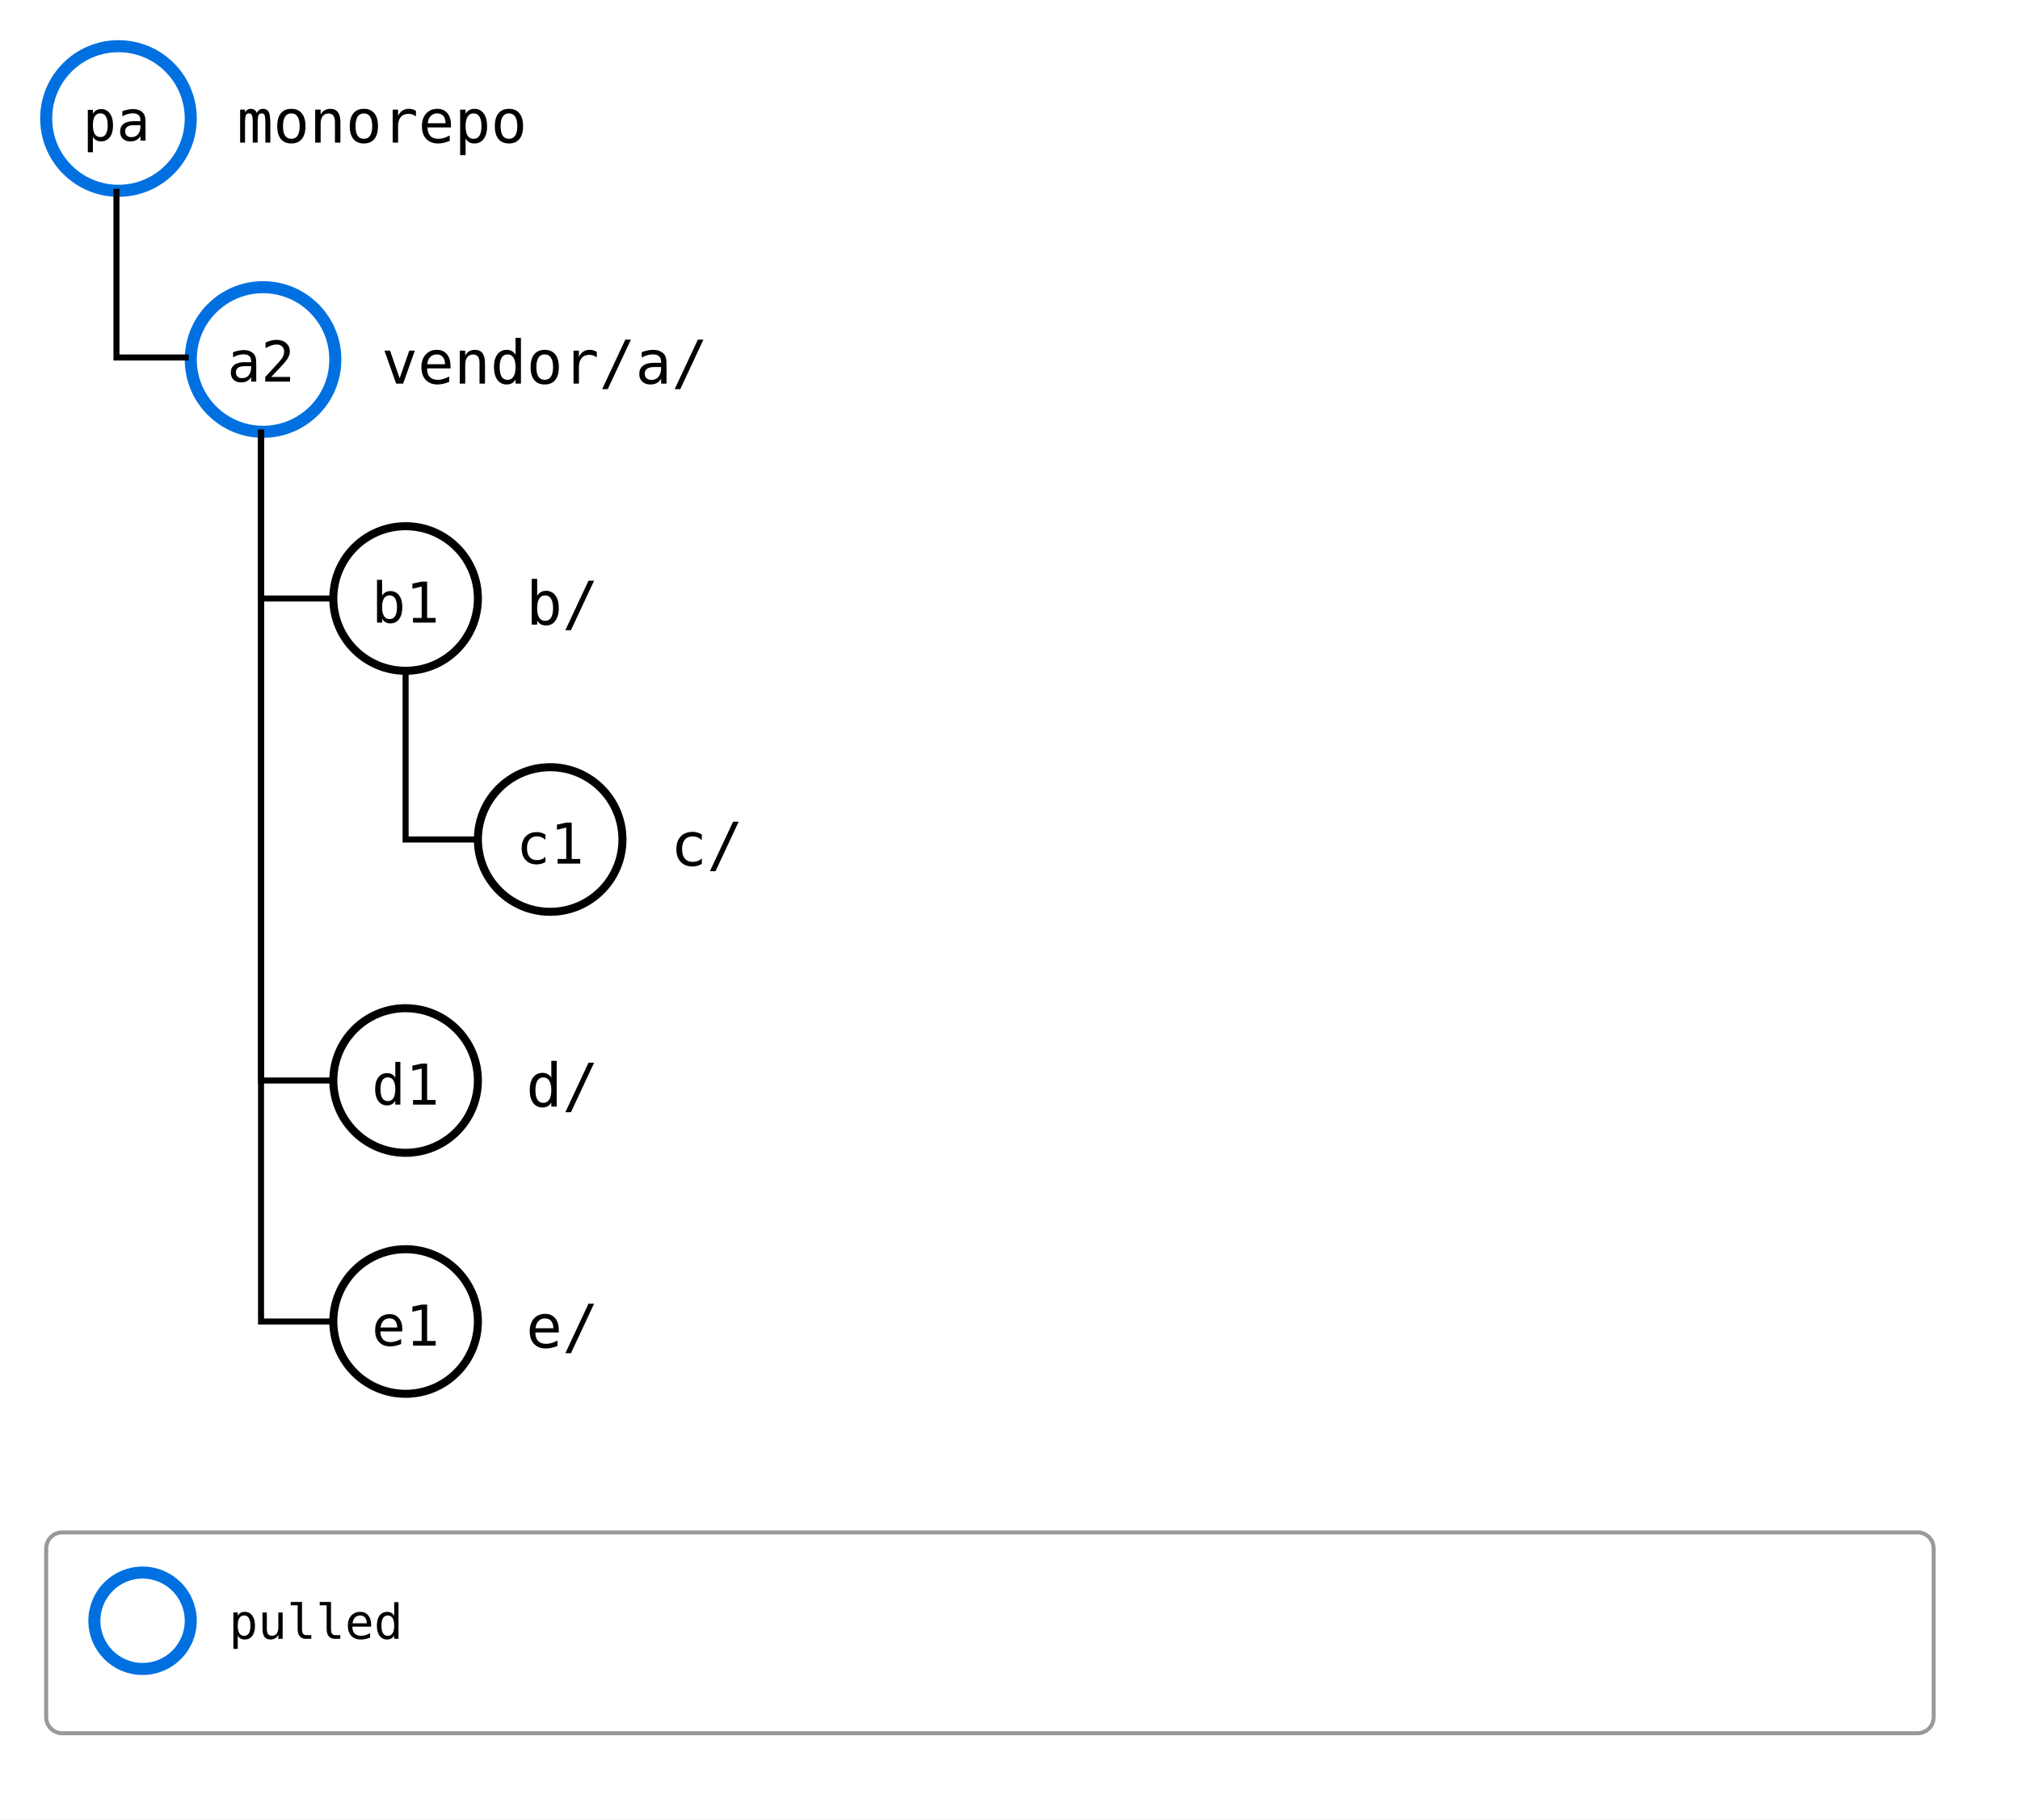
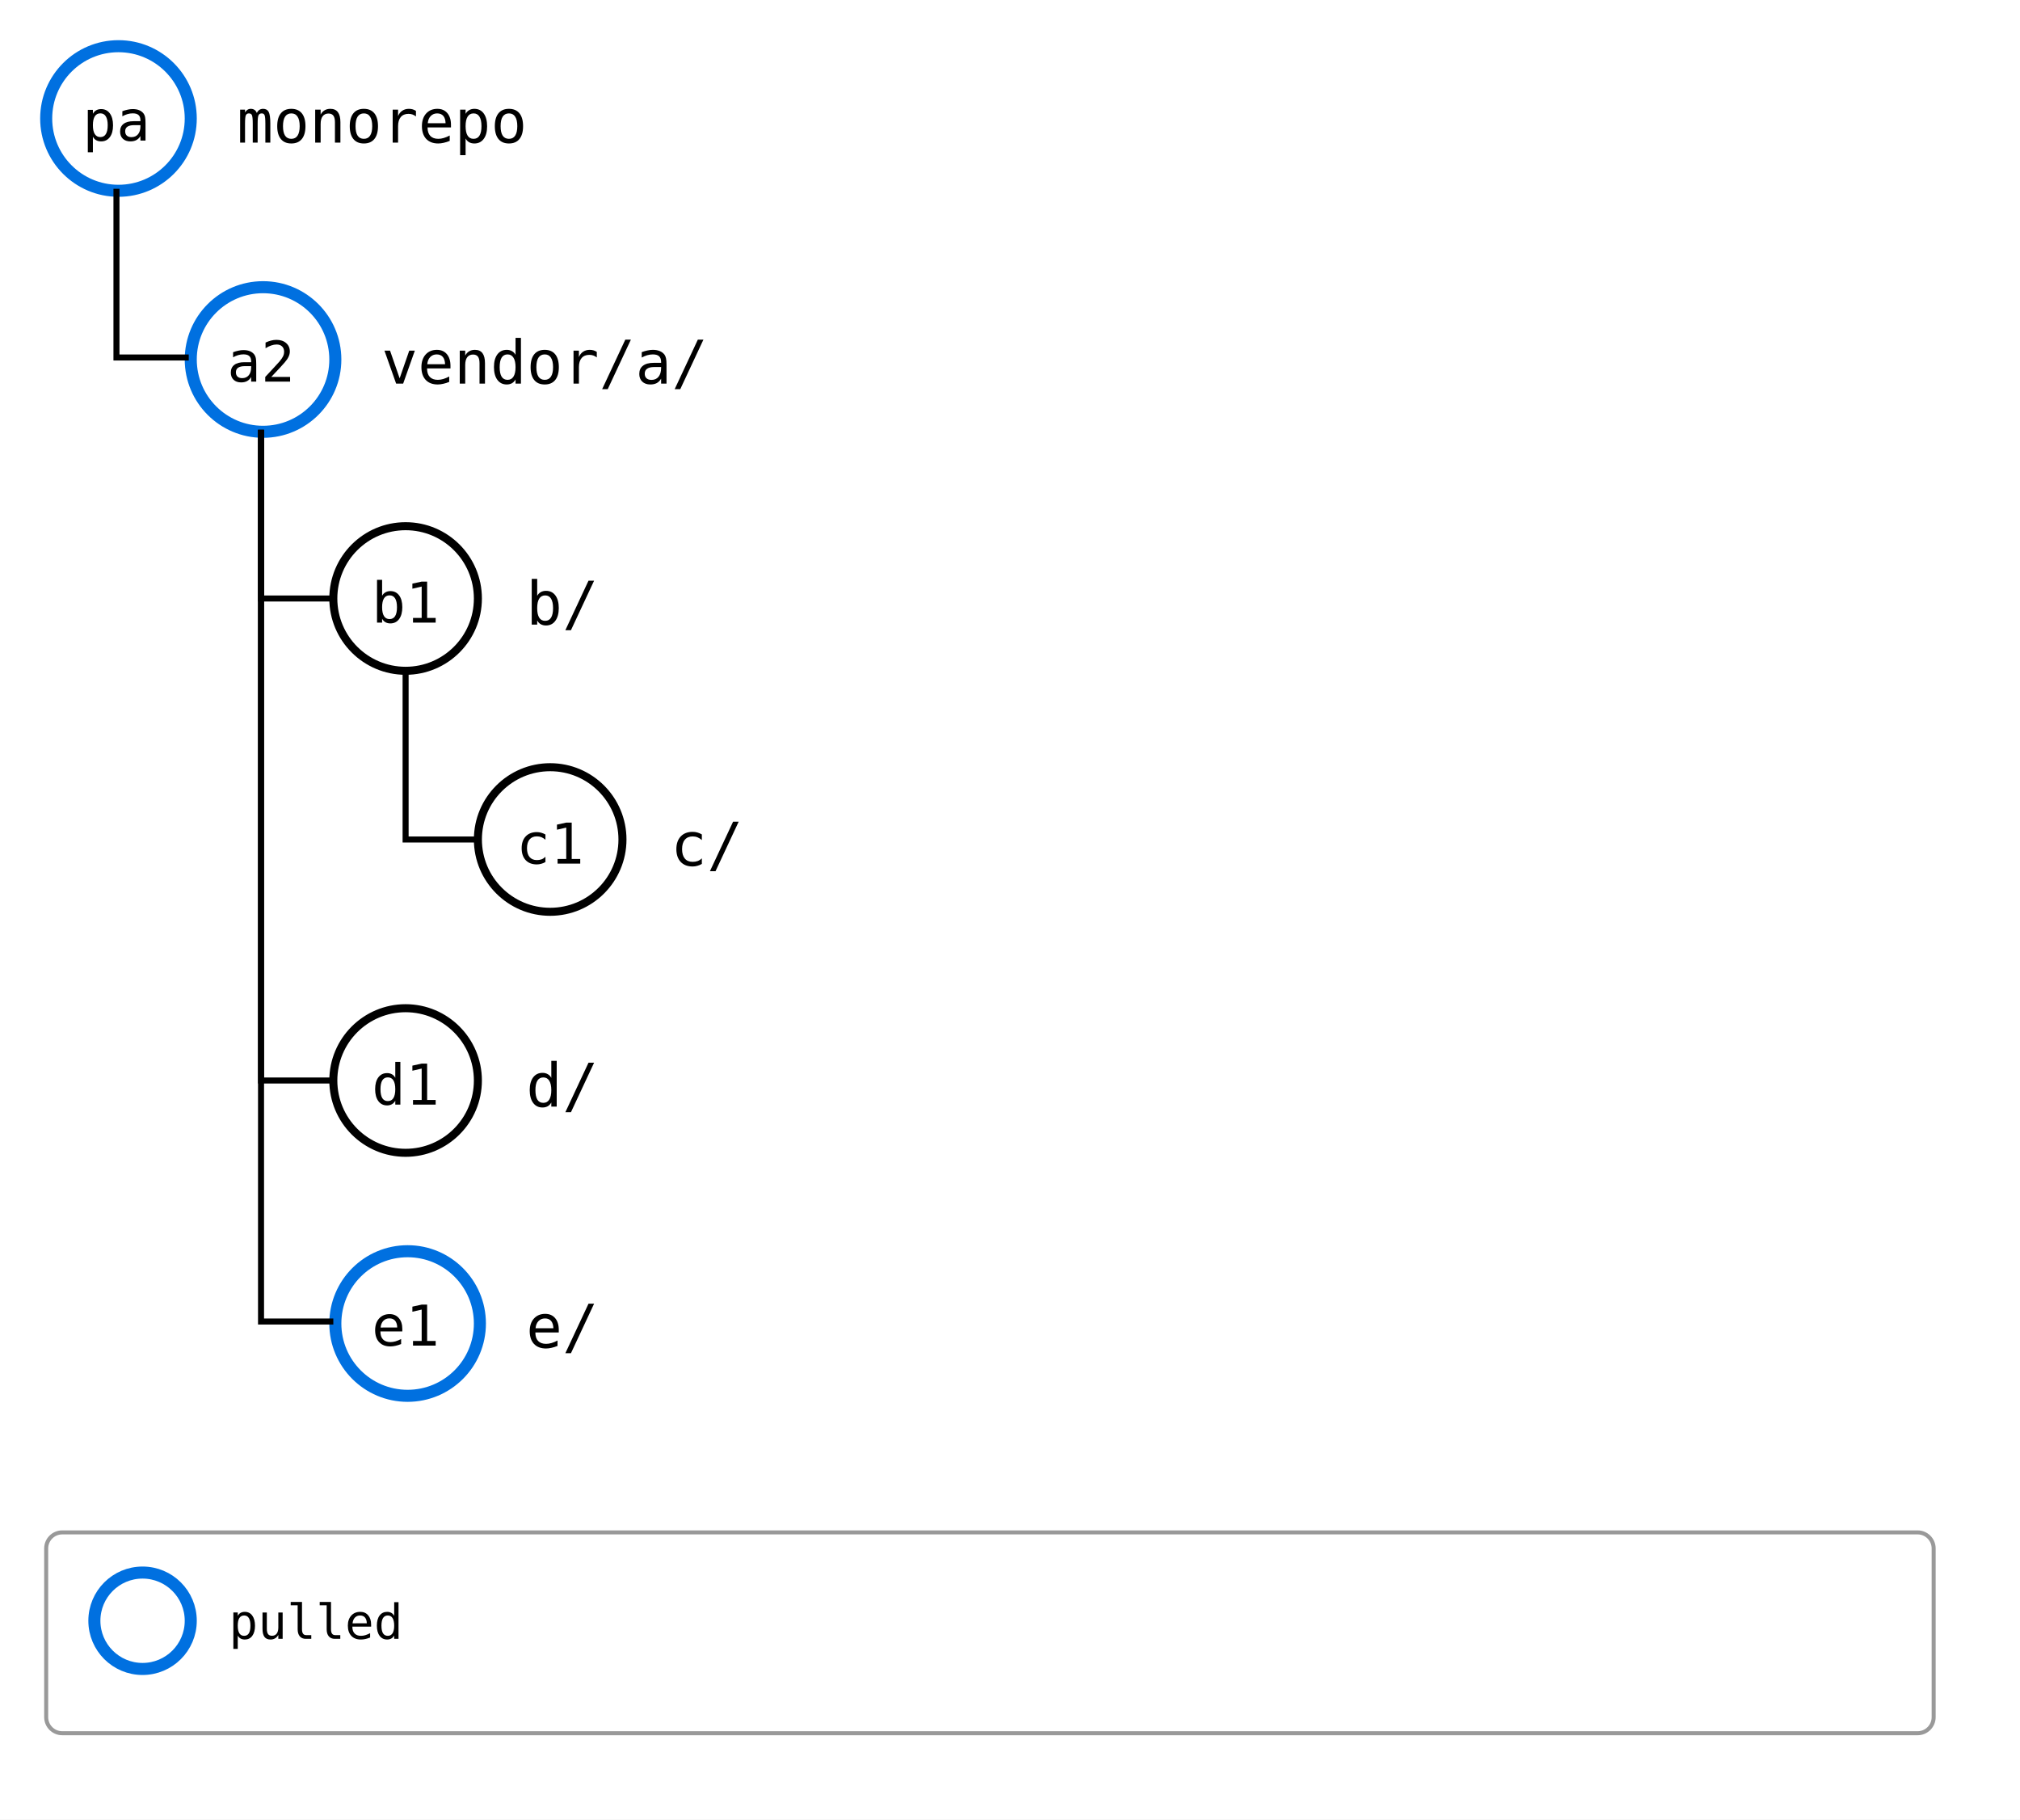
- <svg xmlns="http://www.w3.org/2000/svg" style="background: #ffffff; background-color: light-dark(#ffffff, #121212); color-scheme: light dark;" version="1.1" width="503px" height="453px" viewBox="0 0 503 453" id="ge-svg-1u0GaSMr8B-LfKI1CjlY" content="&lt;mxfile host=&quot;Electron&quot;&gt;&#10;  &lt;diagram name=&quot;tree&quot; id=&quot;tree&quot;&gt;&#10;    &lt;mxGraphModel grid=&quot;0&quot; gridSize=&quot;10&quot; guides=&quot;1&quot; tooltips=&quot;1&quot; connect=&quot;1&quot; arrows=&quot;1&quot; fold=&quot;0&quot; page=&quot;0&quot; pageScale=&quot;1&quot; pageWidth=&quot;850&quot; pageHeight=&quot;1100&quot; background=&quot;#ffffff&quot; math=&quot;0&quot; shadow=&quot;0&quot;&gt;&#10;      &lt;root&gt;&#10;        &lt;mxCell id=&quot;0&quot; /&gt;&#10;        &lt;mxCell id=&quot;1&quot; parent=&quot;0&quot; /&gt;&#10;        &lt;mxCell id=&quot;s0&quot; parent=&quot;1&quot; style=&quot;ellipse;aspect=fixed;strokeWidth=2;fontSize=14;fontFamily=Roboto Mono,monospace;strokeColor=#0070E0;strokeWidth=3;&quot; value=&quot;pa&quot; vertex=&quot;1&quot;&gt;&#10;          &lt;mxGeometry height=&quot;36&quot; width=&quot;36&quot; as=&quot;geometry&quot; /&gt;&#10;        &lt;/mxCell&gt;&#10;        &lt;mxCell id=&quot;f0&quot; parent=&quot;1&quot; style=&quot;text;align=left;verticalAlign=middle;fontSize=15;fontFamily=Roboto Mono,monospace;tree=1;&quot; value=&quot;monorepo&quot; vertex=&quot;1&quot;&gt;&#10;          &lt;mxGeometry height=&quot;36&quot; width=&quot;192&quot; x=&quot;46&quot; as=&quot;geometry&quot; /&gt;&#10;        &lt;/mxCell&gt;&#10;        &lt;mxCell id=&quot;s1&quot; parent=&quot;1&quot; style=&quot;ellipse;aspect=fixed;strokeWidth=2;fontSize=14;fontFamily=Roboto Mono,monospace;strokeColor=#0070E0;strokeWidth=3;&quot; value=&quot;a2&quot; vertex=&quot;1&quot;&gt;&#10;          &lt;mxGeometry height=&quot;36&quot; width=&quot;36&quot; x=&quot;36&quot; y=&quot;60&quot; as=&quot;geometry&quot; /&gt;&#10;        &lt;/mxCell&gt;&#10;        &lt;mxCell id=&quot;f1&quot; parent=&quot;1&quot; style=&quot;text;align=left;verticalAlign=middle;fontSize=15;fontFamily=Roboto Mono,monospace;&quot; value=&quot;vendor/a/&quot; vertex=&quot;1&quot;&gt;&#10;          &lt;mxGeometry height=&quot;36&quot; width=&quot;201&quot; x=&quot;82&quot; y=&quot;60&quot; as=&quot;geometry&quot; /&gt;&#10;        &lt;/mxCell&gt;&#10;        &lt;mxCell id=&quot;s2&quot; parent=&quot;1&quot; style=&quot;ellipse;aspect=fixed;strokeWidth=2;fontSize=14;fontFamily=Roboto Mono,monospace;&quot; value=&quot;b1&quot; vertex=&quot;1&quot;&gt;&#10;          &lt;mxGeometry height=&quot;36&quot; width=&quot;36&quot; x=&quot;72&quot; y=&quot;120&quot; as=&quot;geometry&quot; /&gt;&#10;        &lt;/mxCell&gt;&#10;        &lt;mxCell id=&quot;f2&quot; parent=&quot;1&quot; style=&quot;text;align=left;verticalAlign=middle;fontSize=15;fontFamily=Roboto Mono,monospace;&quot; value=&quot;b/&quot; vertex=&quot;1&quot;&gt;&#10;          &lt;mxGeometry height=&quot;36&quot; width=&quot;138&quot; x=&quot;118&quot; y=&quot;120&quot; as=&quot;geometry&quot; /&gt;&#10;        &lt;/mxCell&gt;&#10;        &lt;mxCell id=&quot;s3&quot; parent=&quot;1&quot; style=&quot;ellipse;aspect=fixed;strokeWidth=2;fontSize=14;fontFamily=Roboto Mono,monospace;&quot; value=&quot;c1&quot; vertex=&quot;1&quot;&gt;&#10;          &lt;mxGeometry height=&quot;36&quot; width=&quot;36&quot; x=&quot;108&quot; y=&quot;180&quot; as=&quot;geometry&quot; /&gt;&#10;        &lt;/mxCell&gt;&#10;        &lt;mxCell id=&quot;f3&quot; parent=&quot;1&quot; style=&quot;text;align=left;verticalAlign=middle;fontSize=15;fontFamily=Roboto Mono,monospace;&quot; value=&quot;c/&quot; vertex=&quot;1&quot;&gt;&#10;          &lt;mxGeometry height=&quot;36&quot; width=&quot;138&quot; x=&quot;154&quot; y=&quot;180&quot; as=&quot;geometry&quot; /&gt;&#10;        &lt;/mxCell&gt;&#10;        &lt;mxCell id=&quot;s4&quot; parent=&quot;1&quot; style=&quot;ellipse;aspect=fixed;strokeWidth=2;fontSize=14;fontFamily=Roboto Mono,monospace;&quot; value=&quot;d1&quot; vertex=&quot;1&quot;&gt;&#10;          &lt;mxGeometry height=&quot;36&quot; width=&quot;36&quot; x=&quot;72&quot; y=&quot;240&quot; as=&quot;geometry&quot; /&gt;&#10;        &lt;/mxCell&gt;&#10;        &lt;mxCell id=&quot;f4&quot; parent=&quot;1&quot; style=&quot;text;align=left;verticalAlign=middle;fontSize=15;fontFamily=Roboto Mono,monospace;&quot; value=&quot;d/&quot; vertex=&quot;1&quot;&gt;&#10;          &lt;mxGeometry height=&quot;36&quot; width=&quot;138&quot; x=&quot;118&quot; y=&quot;240&quot; as=&quot;geometry&quot; /&gt;&#10;        &lt;/mxCell&gt;&#10;        &lt;mxCell id=&quot;s5&quot; parent=&quot;1&quot; style=&quot;ellipse;aspect=fixed;strokeWidth=2;fontSize=14;fontFamily=Roboto Mono,monospace;&quot; value=&quot;e1&quot; vertex=&quot;1&quot;&gt;&#10;          &lt;mxGeometry height=&quot;36&quot; width=&quot;36&quot; x=&quot;72&quot; y=&quot;300&quot; as=&quot;geometry&quot; /&gt;&#10;        &lt;/mxCell&gt;&#10;        &lt;mxCell id=&quot;f5&quot; parent=&quot;1&quot; style=&quot;text;align=left;verticalAlign=middle;fontSize=15;fontFamily=Roboto Mono,monospace;&quot; value=&quot;e/&quot; vertex=&quot;1&quot;&gt;&#10;          &lt;mxGeometry height=&quot;36&quot; width=&quot;138&quot; x=&quot;118&quot; y=&quot;300&quot; as=&quot;geometry&quot; /&gt;&#10;        &lt;/mxCell&gt;&#10;        &lt;mxCell id=&quot;legend&quot; parent=&quot;1&quot; style=&quot;rounded=1;arcSize=8;fillColor=none;strokeColor=#999999;strokeWidth=1;legend=1;&quot; value=&quot;&quot; vertex=&quot;1&quot;&gt;&#10;          &lt;mxGeometry height=&quot;50&quot; width=&quot;470&quot; y=&quot;370&quot; as=&quot;geometry&quot; /&gt;&#10;        &lt;/mxCell&gt;&#10;        &lt;mxCell id=&quot;lg0&quot; parent=&quot;legend&quot; style=&quot;ellipse;aspect=fixed;strokeWidth=2;strokeColor=#0070E0;strokeWidth=3;&quot; value=&quot;&quot; vertex=&quot;1&quot;&gt;&#10;          &lt;mxGeometry height=&quot;24&quot; width=&quot;24&quot; x=&quot;12&quot; y=&quot;10&quot; as=&quot;geometry&quot; /&gt;&#10;        &lt;/mxCell&gt;&#10;        &lt;mxCell id=&quot;lt0&quot; parent=&quot;legend&quot; style=&quot;text;align=left;verticalAlign=middle;fontSize=12;fontFamily=Roboto Mono,monospace;&quot; value=&quot;pulled&quot; vertex=&quot;1&quot;&gt;&#10;          &lt;mxGeometry height=&quot;28&quot; width=&quot;190&quot; x=&quot;44&quot; y=&quot;8&quot; as=&quot;geometry&quot; /&gt;&#10;        &lt;/mxCell&gt;&#10;        &lt;mxCell id=&quot;c1&quot; edge=&quot;1&quot; parent=&quot;1&quot; source=&quot;s0&quot; style=&quot;endArrow=none;strokeWidth=1.5;edgeStyle=orthogonalEdgeStyle;rounded=0;exitX=0.5;exitY=1;exitDx=0;exitDy=0;entryX=0;entryY=0.5;entryDx=0;entryDy=0;&quot; target=&quot;s1&quot;&gt;&#10;          &lt;mxGeometry relative=&quot;1&quot; as=&quot;geometry&quot; /&gt;&#10;        &lt;/mxCell&gt;&#10;        &lt;mxCell id=&quot;c2&quot; edge=&quot;1&quot; parent=&quot;1&quot; source=&quot;s1&quot; style=&quot;endArrow=none;strokeWidth=1.5;edgeStyle=orthogonalEdgeStyle;rounded=0;exitX=0.5;exitY=1;exitDx=0;exitDy=0;entryX=0;entryY=0.5;entryDx=0;entryDy=0;&quot; target=&quot;s2&quot;&gt;&#10;          &lt;mxGeometry relative=&quot;1&quot; as=&quot;geometry&quot; /&gt;&#10;        &lt;/mxCell&gt;&#10;        &lt;mxCell id=&quot;c3&quot; edge=&quot;1&quot; parent=&quot;1&quot; source=&quot;s2&quot; style=&quot;endArrow=none;strokeWidth=1.5;edgeStyle=orthogonalEdgeStyle;rounded=0;exitX=0.5;exitY=1;exitDx=0;exitDy=0;entryX=0;entryY=0.5;entryDx=0;entryDy=0;&quot; target=&quot;s3&quot;&gt;&#10;          &lt;mxGeometry relative=&quot;1&quot; as=&quot;geometry&quot; /&gt;&#10;        &lt;/mxCell&gt;&#10;        &lt;mxCell id=&quot;c4&quot; edge=&quot;1&quot; parent=&quot;1&quot; source=&quot;s1&quot; style=&quot;endArrow=none;strokeWidth=1.5;edgeStyle=orthogonalEdgeStyle;rounded=0;exitX=0.5;exitY=1;exitDx=0;exitDy=0;entryX=0;entryY=0.5;entryDx=0;entryDy=0;&quot; target=&quot;s4&quot;&gt;&#10;          &lt;mxGeometry relative=&quot;1&quot; as=&quot;geometry&quot; /&gt;&#10;        &lt;/mxCell&gt;&#10;        &lt;mxCell id=&quot;c5&quot; edge=&quot;1&quot; parent=&quot;1&quot; source=&quot;s1&quot; style=&quot;endArrow=none;strokeWidth=1.5;edgeStyle=orthogonalEdgeStyle;rounded=0;exitX=0.5;exitY=1;exitDx=0;exitDy=0;entryX=0;entryY=0.5;entryDx=0;entryDy=0;&quot; target=&quot;s5&quot;&gt;&#10;          &lt;mxGeometry relative=&quot;1&quot; as=&quot;geometry&quot; /&gt;&#10;        &lt;/mxCell&gt;&#10;      &lt;/root&gt;&#10;    &lt;/mxGraphModel&gt;&#10;  &lt;/diagram&gt;&#10;&lt;/mxfile&gt;&#10;">
-   <style type="text/css">@supports (color: light-dark(#000, #fff)) { #ge-svg-1u0GaSMr8B-LfKI1CjlY { --ge-adaptive-bg: light-dark(#ffffff, var(--ge-dark-color, #121212)); } }</style>
+ <svg xmlns="http://www.w3.org/2000/svg" style="background: #ffffff; background-color: light-dark(#ffffff, #121212); color-scheme: light dark;" version="1.1" width="503px" height="453px" viewBox="0 0 503 453" id="ge-svg-9s9FrfUCXz1VsuG_W84y" content="&lt;mxfile host=&quot;Electron&quot;&gt;&#10;  &lt;diagram name=&quot;tree&quot; id=&quot;tree&quot;&gt;&#10;    &lt;mxGraphModel dx=&quot;-258&quot; dy=&quot;-116&quot; grid=&quot;0&quot; gridSize=&quot;10&quot; guides=&quot;1&quot; tooltips=&quot;1&quot; connect=&quot;1&quot; arrows=&quot;1&quot; fold=&quot;0&quot; page=&quot;0&quot; pageScale=&quot;1&quot; pageWidth=&quot;850&quot; pageHeight=&quot;1100&quot; background=&quot;#ffffff&quot; math=&quot;0&quot; shadow=&quot;0&quot;&gt;&#10;      &lt;root&gt;&#10;        &lt;mxCell id=&quot;0&quot; /&gt;&#10;        &lt;mxCell id=&quot;1&quot; parent=&quot;0&quot; /&gt;&#10;        &lt;mxCell id=&quot;s0&quot; parent=&quot;1&quot; style=&quot;ellipse;aspect=fixed;strokeWidth=2;fontSize=14;fontFamily=Roboto Mono,monospace;strokeColor=#0070E0;strokeWidth=3;&quot; value=&quot;pa&quot; vertex=&quot;1&quot;&gt;&#10;          &lt;mxGeometry height=&quot;36&quot; width=&quot;36&quot; as=&quot;geometry&quot; /&gt;&#10;        &lt;/mxCell&gt;&#10;        &lt;mxCell id=&quot;f0&quot; parent=&quot;1&quot; style=&quot;text;align=left;verticalAlign=middle;fontSize=15;fontFamily=Roboto Mono,monospace;tree=1;&quot; value=&quot;monorepo&quot; vertex=&quot;1&quot;&gt;&#10;          &lt;mxGeometry height=&quot;36&quot; width=&quot;192&quot; x=&quot;46&quot; as=&quot;geometry&quot; /&gt;&#10;        &lt;/mxCell&gt;&#10;        &lt;mxCell id=&quot;s1&quot; parent=&quot;1&quot; style=&quot;ellipse;aspect=fixed;strokeWidth=2;fontSize=14;fontFamily=Roboto Mono,monospace;strokeColor=#0070E0;strokeWidth=3;&quot; value=&quot;a2&quot; vertex=&quot;1&quot;&gt;&#10;          &lt;mxGeometry height=&quot;36&quot; width=&quot;36&quot; x=&quot;36&quot; y=&quot;60&quot; as=&quot;geometry&quot; /&gt;&#10;        &lt;/mxCell&gt;&#10;        &lt;mxCell id=&quot;f1&quot; parent=&quot;1&quot; style=&quot;text;align=left;verticalAlign=middle;fontSize=15;fontFamily=Roboto Mono,monospace;&quot; value=&quot;vendor/a/&quot; vertex=&quot;1&quot;&gt;&#10;          &lt;mxGeometry height=&quot;36&quot; width=&quot;201&quot; x=&quot;82&quot; y=&quot;60&quot; as=&quot;geometry&quot; /&gt;&#10;        &lt;/mxCell&gt;&#10;        &lt;mxCell id=&quot;s2&quot; parent=&quot;1&quot; style=&quot;ellipse;aspect=fixed;strokeWidth=2;fontSize=14;fontFamily=Roboto Mono,monospace;&quot; value=&quot;b1&quot; vertex=&quot;1&quot;&gt;&#10;          &lt;mxGeometry height=&quot;36&quot; width=&quot;36&quot; x=&quot;72&quot; y=&quot;120&quot; as=&quot;geometry&quot; /&gt;&#10;        &lt;/mxCell&gt;&#10;        &lt;mxCell id=&quot;f2&quot; parent=&quot;1&quot; style=&quot;text;align=left;verticalAlign=middle;fontSize=15;fontFamily=Roboto Mono,monospace;&quot; value=&quot;b/&quot; vertex=&quot;1&quot;&gt;&#10;          &lt;mxGeometry height=&quot;36&quot; width=&quot;138&quot; x=&quot;118&quot; y=&quot;120&quot; as=&quot;geometry&quot; /&gt;&#10;        &lt;/mxCell&gt;&#10;        &lt;mxCell id=&quot;s3&quot; parent=&quot;1&quot; style=&quot;ellipse;aspect=fixed;strokeWidth=2;fontSize=14;fontFamily=Roboto Mono,monospace;&quot; value=&quot;c1&quot; vertex=&quot;1&quot;&gt;&#10;          &lt;mxGeometry height=&quot;36&quot; width=&quot;36&quot; x=&quot;108&quot; y=&quot;180&quot; as=&quot;geometry&quot; /&gt;&#10;        &lt;/mxCell&gt;&#10;        &lt;mxCell id=&quot;f3&quot; parent=&quot;1&quot; style=&quot;text;align=left;verticalAlign=middle;fontSize=15;fontFamily=Roboto Mono,monospace;&quot; value=&quot;c/&quot; vertex=&quot;1&quot;&gt;&#10;          &lt;mxGeometry height=&quot;36&quot; width=&quot;138&quot; x=&quot;154&quot; y=&quot;180&quot; as=&quot;geometry&quot; /&gt;&#10;        &lt;/mxCell&gt;&#10;        &lt;mxCell id=&quot;s4&quot; parent=&quot;1&quot; style=&quot;ellipse;aspect=fixed;strokeWidth=2;fontSize=14;fontFamily=Roboto Mono,monospace;&quot; value=&quot;d1&quot; vertex=&quot;1&quot;&gt;&#10;          &lt;mxGeometry height=&quot;36&quot; width=&quot;36&quot; x=&quot;72&quot; y=&quot;240&quot; as=&quot;geometry&quot; /&gt;&#10;        &lt;/mxCell&gt;&#10;        &lt;mxCell id=&quot;f4&quot; parent=&quot;1&quot; style=&quot;text;align=left;verticalAlign=middle;fontSize=15;fontFamily=Roboto Mono,monospace;&quot; value=&quot;d/&quot; vertex=&quot;1&quot;&gt;&#10;          &lt;mxGeometry height=&quot;36&quot; width=&quot;138&quot; x=&quot;118&quot; y=&quot;240&quot; as=&quot;geometry&quot; /&gt;&#10;        &lt;/mxCell&gt;&#10;        &lt;mxCell id=&quot;s5&quot; parent=&quot;1&quot; style=&quot;ellipse;aspect=fixed;strokeWidth=2;fontSize=14;fontFamily=Roboto Mono,monospace;strokeColor=#0070E0;strokeWidth=3;&quot; value=&quot;e1&quot; vertex=&quot;1&quot;&gt;&#10;          &lt;mxGeometry height=&quot;36&quot; width=&quot;36&quot; x=&quot;72&quot; y=&quot;300&quot; as=&quot;geometry&quot; /&gt;&#10;        &lt;/mxCell&gt;&#10;        &lt;mxCell id=&quot;f5&quot; parent=&quot;1&quot; style=&quot;text;align=left;verticalAlign=middle;fontSize=15;fontFamily=Roboto Mono,monospace;&quot; value=&quot;e/&quot; vertex=&quot;1&quot;&gt;&#10;          &lt;mxGeometry height=&quot;36&quot; width=&quot;138&quot; x=&quot;118&quot; y=&quot;300&quot; as=&quot;geometry&quot; /&gt;&#10;        &lt;/mxCell&gt;&#10;        &lt;mxCell id=&quot;legend&quot; parent=&quot;1&quot; style=&quot;rounded=1;arcSize=8;fillColor=none;strokeColor=#999999;strokeWidth=1;legend=1;&quot; value=&quot;&quot; vertex=&quot;1&quot;&gt;&#10;          &lt;mxGeometry height=&quot;50&quot; width=&quot;470&quot; y=&quot;370&quot; as=&quot;geometry&quot; /&gt;&#10;        &lt;/mxCell&gt;&#10;        &lt;mxCell id=&quot;lg0&quot; parent=&quot;legend&quot; style=&quot;ellipse;aspect=fixed;strokeWidth=2;strokeColor=#0070E0;strokeWidth=3;&quot; value=&quot;&quot; vertex=&quot;1&quot;&gt;&#10;          &lt;mxGeometry height=&quot;24&quot; width=&quot;24&quot; x=&quot;12&quot; y=&quot;10&quot; as=&quot;geometry&quot; /&gt;&#10;        &lt;/mxCell&gt;&#10;        &lt;mxCell id=&quot;lt0&quot; parent=&quot;legend&quot; style=&quot;text;align=left;verticalAlign=middle;fontSize=12;fontFamily=Roboto Mono,monospace;&quot; value=&quot;pulled&quot; vertex=&quot;1&quot;&gt;&#10;          &lt;mxGeometry height=&quot;28&quot; width=&quot;190&quot; x=&quot;44&quot; y=&quot;8&quot; as=&quot;geometry&quot; /&gt;&#10;        &lt;/mxCell&gt;&#10;        &lt;mxCell id=&quot;c1&quot; edge=&quot;1&quot; parent=&quot;1&quot; source=&quot;s0&quot; style=&quot;endArrow=none;strokeWidth=1.5;edgeStyle=orthogonalEdgeStyle;rounded=0;exitX=0.5;exitY=1;exitDx=0;exitDy=0;entryX=0;entryY=0.5;entryDx=0;entryDy=0;&quot; target=&quot;s1&quot;&gt;&#10;          &lt;mxGeometry relative=&quot;1&quot; as=&quot;geometry&quot; /&gt;&#10;        &lt;/mxCell&gt;&#10;        &lt;mxCell id=&quot;c2&quot; edge=&quot;1&quot; parent=&quot;1&quot; source=&quot;s1&quot; style=&quot;endArrow=none;strokeWidth=1.5;edgeStyle=orthogonalEdgeStyle;rounded=0;exitX=0.5;exitY=1;exitDx=0;exitDy=0;entryX=0;entryY=0.5;entryDx=0;entryDy=0;&quot; target=&quot;s2&quot;&gt;&#10;          &lt;mxGeometry relative=&quot;1&quot; as=&quot;geometry&quot; /&gt;&#10;        &lt;/mxCell&gt;&#10;        &lt;mxCell id=&quot;c3&quot; edge=&quot;1&quot; parent=&quot;1&quot; source=&quot;s2&quot; style=&quot;endArrow=none;strokeWidth=1.5;edgeStyle=orthogonalEdgeStyle;rounded=0;exitX=0.5;exitY=1;exitDx=0;exitDy=0;entryX=0;entryY=0.5;entryDx=0;entryDy=0;&quot; target=&quot;s3&quot;&gt;&#10;          &lt;mxGeometry relative=&quot;1&quot; as=&quot;geometry&quot; /&gt;&#10;        &lt;/mxCell&gt;&#10;        &lt;mxCell id=&quot;c4&quot; edge=&quot;1&quot; parent=&quot;1&quot; source=&quot;s1&quot; style=&quot;endArrow=none;strokeWidth=1.5;edgeStyle=orthogonalEdgeStyle;rounded=0;exitX=0.5;exitY=1;exitDx=0;exitDy=0;entryX=0;entryY=0.5;entryDx=0;entryDy=0;&quot; target=&quot;s4&quot;&gt;&#10;          &lt;mxGeometry relative=&quot;1&quot; as=&quot;geometry&quot; /&gt;&#10;        &lt;/mxCell&gt;&#10;        &lt;mxCell id=&quot;c5&quot; edge=&quot;1&quot; parent=&quot;1&quot; source=&quot;s1&quot; style=&quot;endArrow=none;strokeWidth=1.5;edgeStyle=orthogonalEdgeStyle;rounded=0;exitX=0.5;exitY=1;exitDx=0;exitDy=0;entryX=0;entryY=0.5;entryDx=0;entryDy=0;&quot; target=&quot;s5&quot;&gt;&#10;          &lt;mxGeometry relative=&quot;1&quot; as=&quot;geometry&quot; /&gt;&#10;        &lt;/mxCell&gt;&#10;      &lt;/root&gt;&#10;    &lt;/mxGraphModel&gt;&#10;  &lt;/diagram&gt;&#10;&lt;/mxfile&gt;&#10;">
+   <style type="text/css">@supports (color: light-dark(#000, #fff)) { #ge-svg-9s9FrfUCXz1VsuG_W84y { --ge-adaptive-bg: light-dark(#ffffff, var(--ge-dark-color, #121212)); } }</style>
  <defs />
  <rect fill="#ffffff" width="100%" height="100%" x="0" y="0" style="fill: light-dark(rgb(255, 255, 255), rgb(18, 18, 18));" />
  <g>
    <g data-cell-id="0">
      <g data-cell-id="1">
        <g data-cell-id="s0">
          <g transform="translate(0.5,0.5)">
            <ellipse cx="29" cy="29" rx="18" ry="18" fill="#ffffff" stroke="#0070e0" stroke-width="3" pointer-events="all" style="fill: var(--ge-adaptive-bg, #ffffff); stroke: light-dark(rgb(0, 112, 224), rgb(72, 168, 255));" />
          </g>
          <g>
            <g fill="#000000" font-family="'Roboto Mono', monospace" text-anchor="middle" font-size="14px" style="fill: light-dark(rgb(0, 0, 0), rgb(255, 255, 255));">
              <text x="29" y="35">pa</text>
            </g>
          </g>
        </g>
        <g data-cell-id="f0">
          <g>
            <rect x="57" y="11" width="192" height="36" fill="none" stroke="none" pointer-events="all" />
          </g>
          <g>
            <g fill="#000000" font-family="'Roboto Mono', monospace" text-anchor="start" font-size="15px" style="fill: light-dark(rgb(0, 0, 0), rgb(255, 255, 255));">
              <text x="59" y="35.5">monorepo</text>
            </g>
          </g>
        </g>
        <g data-cell-id="s1">
          <g transform="translate(0.5,0.5)">
            <ellipse cx="65" cy="89" rx="18" ry="18" fill="#ffffff" stroke="#0070e0" stroke-width="3" pointer-events="all" style="fill: var(--ge-adaptive-bg, #ffffff); stroke: light-dark(rgb(0, 112, 224), rgb(72, 168, 255));" />
          </g>
          <g>
            <g fill="#000000" font-family="'Roboto Mono', monospace" text-anchor="middle" font-size="14px" style="fill: light-dark(rgb(0, 0, 0), rgb(255, 255, 255));">
              <text x="65" y="95">a2</text>
            </g>
          </g>
        </g>
        <g data-cell-id="f1">
          <g>
            <rect x="93" y="71" width="201" height="36" fill="none" stroke="none" pointer-events="all" />
          </g>
          <g>
            <g fill="#000000" font-family="'Roboto Mono', monospace" text-anchor="start" font-size="15px" style="fill: light-dark(rgb(0, 0, 0), rgb(255, 255, 255));">
              <text x="95" y="95.5">vendor/a/</text>
            </g>
          </g>
        </g>
        <g data-cell-id="s2">
          <g>
            <ellipse cx="101" cy="149" rx="18" ry="18" fill="#ffffff" stroke="#000000" stroke-width="2" pointer-events="all" style="fill: var(--ge-adaptive-bg, #ffffff); stroke: light-dark(rgb(0, 0, 0), rgb(255, 255, 255));" />
          </g>
          <g>
            <g fill="#000000" font-family="'Roboto Mono', monospace" text-anchor="middle" font-size="14px" style="fill: light-dark(rgb(0, 0, 0), rgb(255, 255, 255));">
              <text x="101" y="155">b1</text>
            </g>
          </g>
        </g>
        <g data-cell-id="f2">
          <g>
            <rect x="129" y="131" width="138" height="36" fill="none" stroke="none" pointer-events="all" />
          </g>
          <g>
            <g fill="#000000" font-family="'Roboto Mono', monospace" text-anchor="start" font-size="15px" style="fill: light-dark(rgb(0, 0, 0), rgb(255, 255, 255));">
              <text x="131" y="155.5">b/</text>
            </g>
          </g>
        </g>
        <g data-cell-id="s3">
          <g>
            <ellipse cx="137" cy="209" rx="18" ry="18" fill="#ffffff" stroke="#000000" stroke-width="2" pointer-events="all" style="fill: var(--ge-adaptive-bg, #ffffff); stroke: light-dark(rgb(0, 0, 0), rgb(255, 255, 255));" />
          </g>
          <g>
            <g fill="#000000" font-family="'Roboto Mono', monospace" text-anchor="middle" font-size="14px" style="fill: light-dark(rgb(0, 0, 0), rgb(255, 255, 255));">
              <text x="137" y="215">c1</text>
            </g>
          </g>
        </g>
        <g data-cell-id="f3">
          <g>
            <rect x="165" y="191" width="138" height="36" fill="none" stroke="none" pointer-events="all" />
          </g>
          <g>
            <g fill="#000000" font-family="'Roboto Mono', monospace" text-anchor="start" font-size="15px" style="fill: light-dark(rgb(0, 0, 0), rgb(255, 255, 255));">
              <text x="167" y="215.5">c/</text>
            </g>
          </g>
        </g>
        <g data-cell-id="s4">
          <g>
            <ellipse cx="101" cy="269" rx="18" ry="18" fill="#ffffff" stroke="#000000" stroke-width="2" pointer-events="all" style="fill: var(--ge-adaptive-bg, #ffffff); stroke: light-dark(rgb(0, 0, 0), rgb(255, 255, 255));" />
          </g>
          <g>
            <g fill="#000000" font-family="'Roboto Mono', monospace" text-anchor="middle" font-size="14px" style="fill: light-dark(rgb(0, 0, 0), rgb(255, 255, 255));">
              <text x="101" y="275">d1</text>
            </g>
          </g>
        </g>
        <g data-cell-id="f4">
          <g>
            <rect x="129" y="251" width="138" height="36" fill="none" stroke="none" pointer-events="all" />
          </g>
          <g>
            <g fill="#000000" font-family="'Roboto Mono', monospace" text-anchor="start" font-size="15px" style="fill: light-dark(rgb(0, 0, 0), rgb(255, 255, 255));">
              <text x="131" y="275.5">d/</text>
            </g>
          </g>
        </g>
        <g data-cell-id="s5">
-           <g>
-             <ellipse cx="101" cy="329" rx="18" ry="18" fill="#ffffff" stroke="#000000" stroke-width="2" pointer-events="all" style="fill: var(--ge-adaptive-bg, #ffffff); stroke: light-dark(rgb(0, 0, 0), rgb(255, 255, 255));" />
+           <g transform="translate(0.5,0.5)">
+             <ellipse cx="101" cy="329" rx="18" ry="18" fill="#ffffff" stroke="#0070e0" stroke-width="3" pointer-events="all" style="fill: var(--ge-adaptive-bg, #ffffff); stroke: light-dark(rgb(0, 112, 224), rgb(72, 168, 255));" />
          </g>
          <g>
            <g fill="#000000" font-family="'Roboto Mono', monospace" text-anchor="middle" font-size="14px" style="fill: light-dark(rgb(0, 0, 0), rgb(255, 255, 255));">
              <text x="101" y="335">e1</text>
            </g>
          </g>
        </g>
        <g data-cell-id="f5">
          <g>
            <rect x="129" y="311" width="138" height="36" fill="none" stroke="none" pointer-events="all" />
          </g>
          <g>
            <g fill="#000000" font-family="'Roboto Mono', monospace" text-anchor="start" font-size="15px" style="fill: light-dark(rgb(0, 0, 0), rgb(255, 255, 255));">
              <text x="131" y="335.5">e/</text>
            </g>
          </g>
        </g>
        <g data-cell-id="legend">
          <g transform="translate(0.5,0.5)">
            <rect x="11" y="381" width="470" height="50" rx="4" ry="4" fill="none" stroke="#999999" pointer-events="all" style="stroke: light-dark(rgb(153, 153, 153), rgb(106, 106, 106));" />
          </g>
          <g data-cell-id="lg0">
            <g transform="translate(0.5,0.5)">
              <ellipse cx="35" cy="403" rx="12" ry="12" fill="#ffffff" stroke="#0070e0" stroke-width="3" pointer-events="all" style="fill: var(--ge-adaptive-bg, #ffffff); stroke: light-dark(rgb(0, 112, 224), rgb(72, 168, 255));" />
            </g>
          </g>
          <g data-cell-id="lt0">
            <g>
              <rect x="55" y="389" width="190" height="28" fill="none" stroke="none" pointer-events="all" />
            </g>
            <g>
              <g fill="#000000" font-family="'Roboto Mono', monospace" text-anchor="start" font-size="12px" style="fill: light-dark(rgb(0, 0, 0), rgb(255, 255, 255));">
                <text x="57" y="408">pulled</text>
              </g>
            </g>
          </g>
        </g>
        <g data-cell-id="c1">
          <g>
            <path d="M 29 47 L 29 89 L 47 89" fill="none" stroke="#000000" stroke-width="1.5" stroke-miterlimit="10" pointer-events="stroke" style="stroke: light-dark(rgb(0, 0, 0), rgb(255, 255, 255));" />
          </g>
        </g>
        <g data-cell-id="c2">
          <g>
            <path d="M 65 107 L 65 149 L 83 149" fill="none" stroke="#000000" stroke-width="1.5" stroke-miterlimit="10" pointer-events="stroke" style="stroke: light-dark(rgb(0, 0, 0), rgb(255, 255, 255));" />
          </g>
        </g>
        <g data-cell-id="c3">
          <g>
            <path d="M 101 167 L 101 209 L 119 209" fill="none" stroke="#000000" stroke-width="1.5" stroke-miterlimit="10" pointer-events="stroke" style="stroke: light-dark(rgb(0, 0, 0), rgb(255, 255, 255));" />
          </g>
        </g>
        <g data-cell-id="c4">
          <g>
            <path d="M 65 107 L 65 269 L 83 269" fill="none" stroke="#000000" stroke-width="1.5" stroke-miterlimit="10" pointer-events="stroke" style="stroke: light-dark(rgb(0, 0, 0), rgb(255, 255, 255));" />
          </g>
        </g>
        <g data-cell-id="c5">
          <g>
            <path d="M 65 107 L 65 329 L 83 329" fill="none" stroke="#000000" stroke-width="1.5" stroke-miterlimit="10" pointer-events="stroke" style="stroke: light-dark(rgb(0, 0, 0), rgb(255, 255, 255));" />
          </g>
        </g>
      </g>
    </g>
  </g>
</svg>
